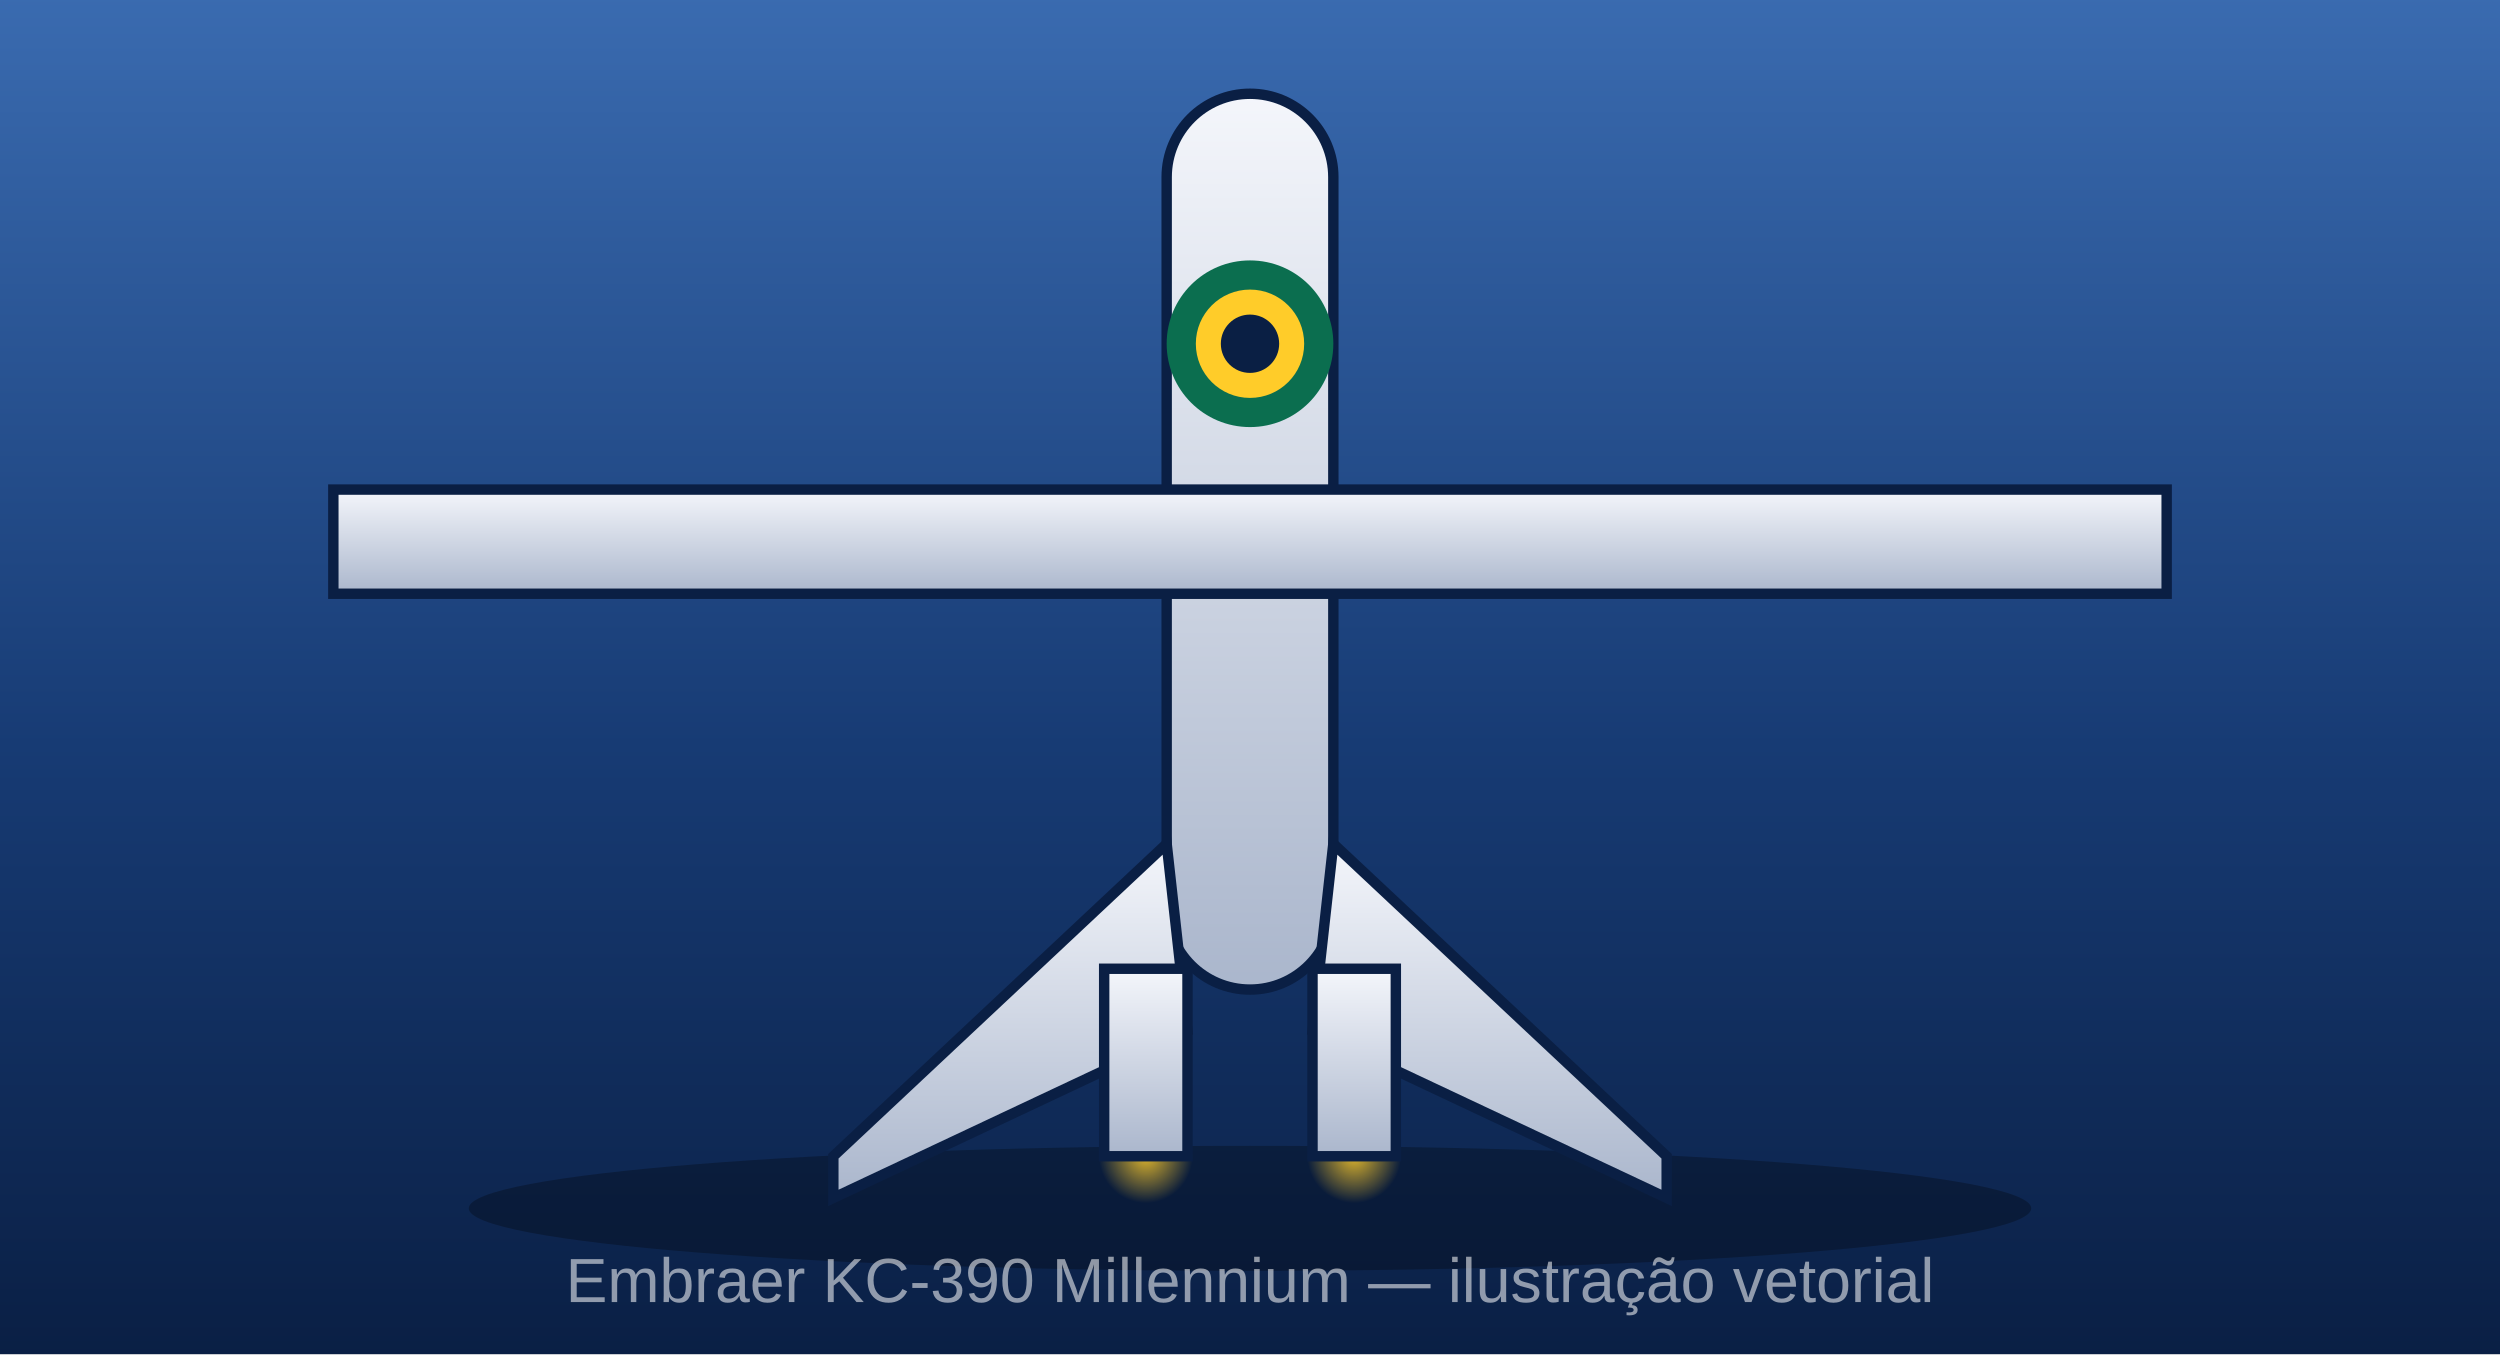
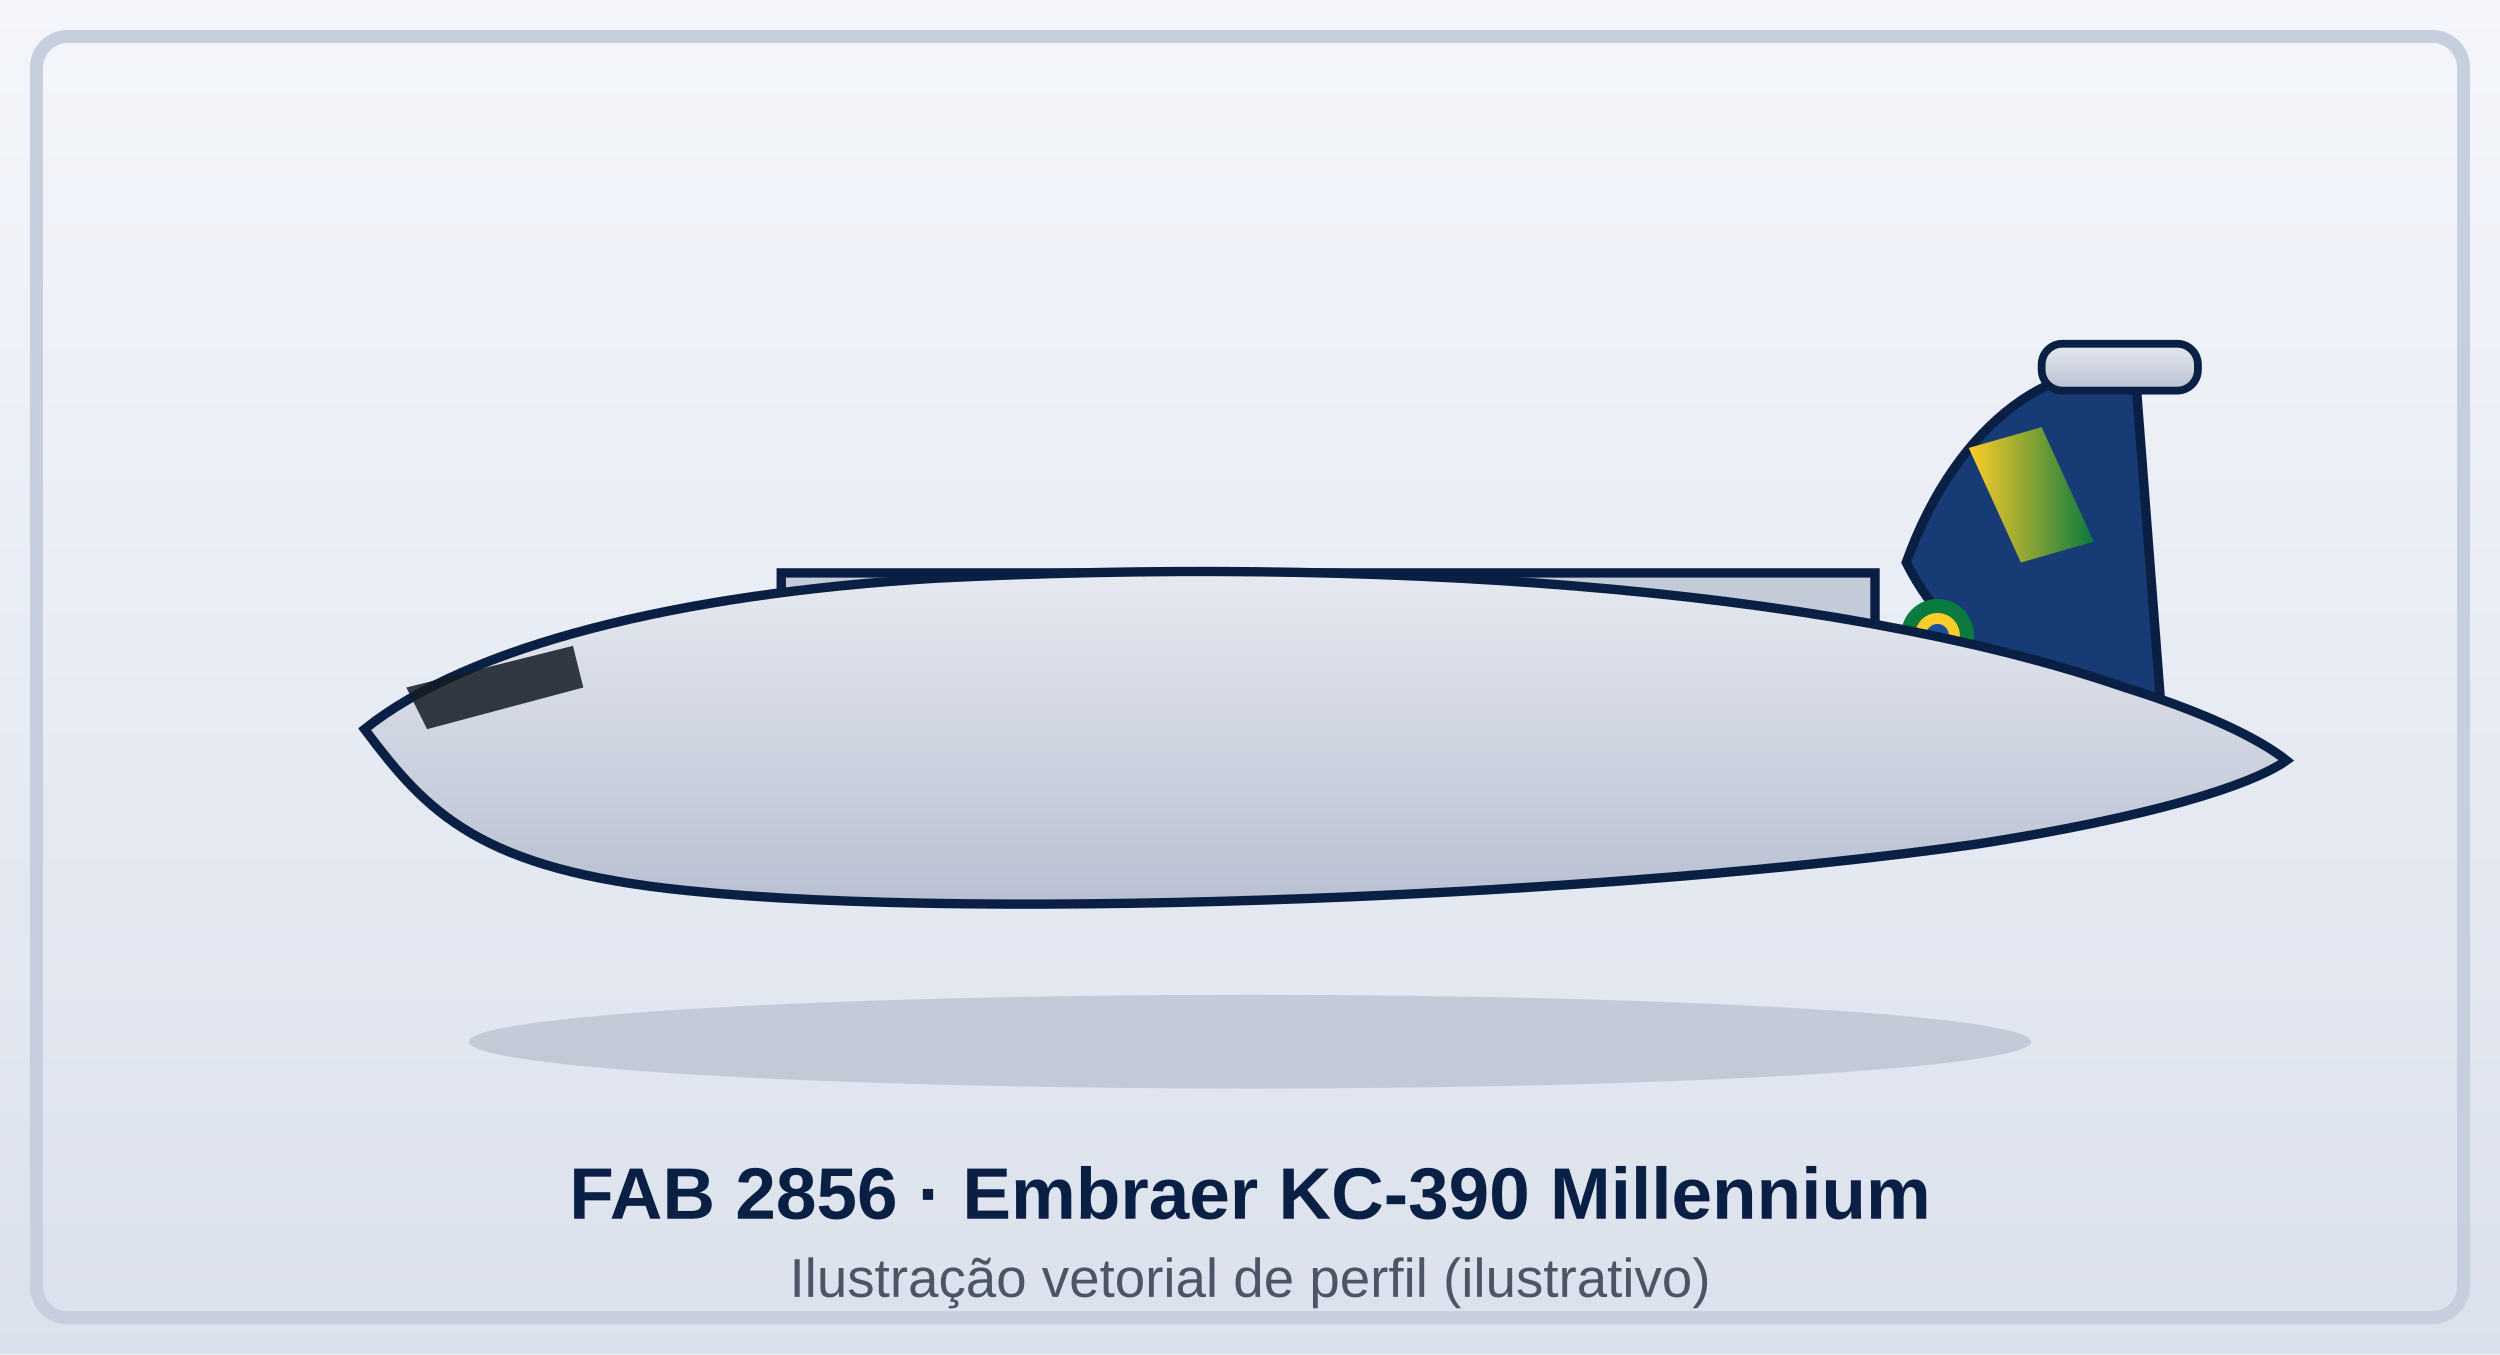
<svg xmlns="http://www.w3.org/2000/svg" viewBox="0 0 480 260">
  <defs>
-     <linearGradient id="sky" x1="0" y1="0" x2="0" y2="1">
-       <stop offset="0%" stop-color="#3a6bb0" />
-       <stop offset="55%" stop-color="#173b74" />
-       <stop offset="100%" stop-color="#0a1f44" />
+     <linearGradient id="mat" x1="0" y1="0" x2="0" y2="1">
+       <stop offset="0%" stop-color="#f4f6fb" />
+       <stop offset="100%" stop-color="#dbe1ec" />
    </linearGradient>
-     <linearGradient id="metal" x1="0" y1="0" x2="0" y2="1">
-       <stop offset="0%" stop-color="#f4f6fb" />
-       <stop offset="100%" stop-color="#aab6cc" />
+     <linearGradient id="body" x1="0" y1="0" x2="0" y2="1">
+       <stop offset="0%" stop-color="#e6e9f0" />
+       <stop offset="100%" stop-color="#b8c0d2" />
    </linearGradient>
-     <radialGradient id="glow" cx="50%" cy="50%" r="50%">
-       <stop offset="0%" stop-color="#ffcc29" stop-opacity="0.85" />
-       <stop offset="100%" stop-color="#ffcc29" stop-opacity="0" />
-     </radialGradient>
+     <linearGradient id="stripe" x1="0" y1="0" x2="1" y2="0">
+       <stop offset="0%" stop-color="#ffcc29" />
+       <stop offset="100%" stop-color="#0b7a3f" />
+     </linearGradient>
  </defs>
-   <rect width="480" height="260" fill="url(#sky)" />
-   <ellipse cx="240" cy="232" rx="150" ry="12" fill="#000" opacity="0.28" />
-   <circle cx="220" cy="222" r="9" fill="url(#glow)" />
-   <circle cx="260" cy="222" r="9" fill="url(#glow)" />
-   <g transform="translate(40 6) scale(2)" fill="url(#metal)" stroke="#0a1f44" stroke-width="1">
-     <rect x="92" y="6" width="16" height="86" rx="8" />
-     <rect x="12" y="44" width="176" height="10" />
-     <path d="M92 78 L60 108 L60 112 L94 96 Z" />
-     <path d="M108 78 L140 108 L140 112 L106 96 Z" />
-     <rect x="86" y="90" width="8" height="18" />
-     <rect x="106" y="90" width="8" height="18" />
-     <g stroke="none">
-       <circle cx="100" cy="30" r="8" fill="#0b6e4f" />
-       <circle cx="100" cy="30" r="5.2" fill="#ffcc29" />
-       <circle cx="100" cy="30" r="2.8" fill="#0a1f44" />
-     </g>
-   </g>
-   <text x="240" y="250" text-anchor="middle" font-family="Segoe UI, Arial, sans-serif" font-size="12" fill="#ffffff" opacity="0.55">Embraer KC-390 Millennium — ilustração vetorial</text>
+   <rect width="480" height="260" fill="url(#mat)" />
+   <rect x="7" y="7" width="466" height="246" rx="6" fill="none" stroke="#c7cedd" stroke-width="2.5" />
+   <ellipse cx="240" cy="200" rx="150" ry="9" fill="#0a1f44" opacity="0.14" />
+   <path d="M150,110 L360,110 L360,120 L150,120 Z" fill="#c3cad8" stroke="#0a1f44" stroke-width="1.8" />
+   <rect x="188" y="122" width="46" height="20" rx="9" fill="#8a97ac" stroke="#0a1f44" stroke-width="1.4" />
+   <rect x="282" y="122" width="46" height="20" rx="9" fill="#8a97ac" stroke="#0a1f44" stroke-width="1.4" />
+   <path d="M366,108 C376,80 396,68 410,72 L416,150 C398,138 376,128 366,108 Z" fill="#173b74" stroke="#0a1f44" stroke-width="1.8" />
+   <path d="M378,86 L392,82 L402,104 L388,108 Z" fill="url(#stripe)" />
+   <rect x="392" y="66" width="30" height="9" rx="4" fill="url(#body)" stroke="#0a1f44" stroke-width="1.5" />
+   <circle cx="372" cy="122" r="7" fill="#0b7a3f" />
+   <circle cx="372" cy="122" r="4.3" fill="#ffcc29" />
+   <circle cx="372" cy="122" r="2.2" fill="#1c4f9c" />
+   <path d="M70,140 C90,124 130,114 180,111 C260,107 350,112 408,132            C424,137 434,142 439,146 C432,151 412,157 380,162            C310,172 190,177 132,171 C92,167 82,156 70,140 Z" fill="url(#body)" stroke="#0a1f44" stroke-width="1.8" />
+   <path d="M78,132 L110,124 L112,132 L82,140 Z" fill="#141b24" opacity="0.85" />
+   <text x="240" y="234" text-anchor="middle" font-family="Segoe UI, Arial, sans-serif" font-size="14" font-weight="700" fill="#0a1f44">FAB 2856 · Embraer KC-390 Millennium</text>
+   <text x="240" y="249" text-anchor="middle" font-family="Segoe UI, Arial, sans-serif" font-size="10.5" fill="#4b5566">Ilustração vetorial de perfil (ilustrativo)</text>
</svg>
